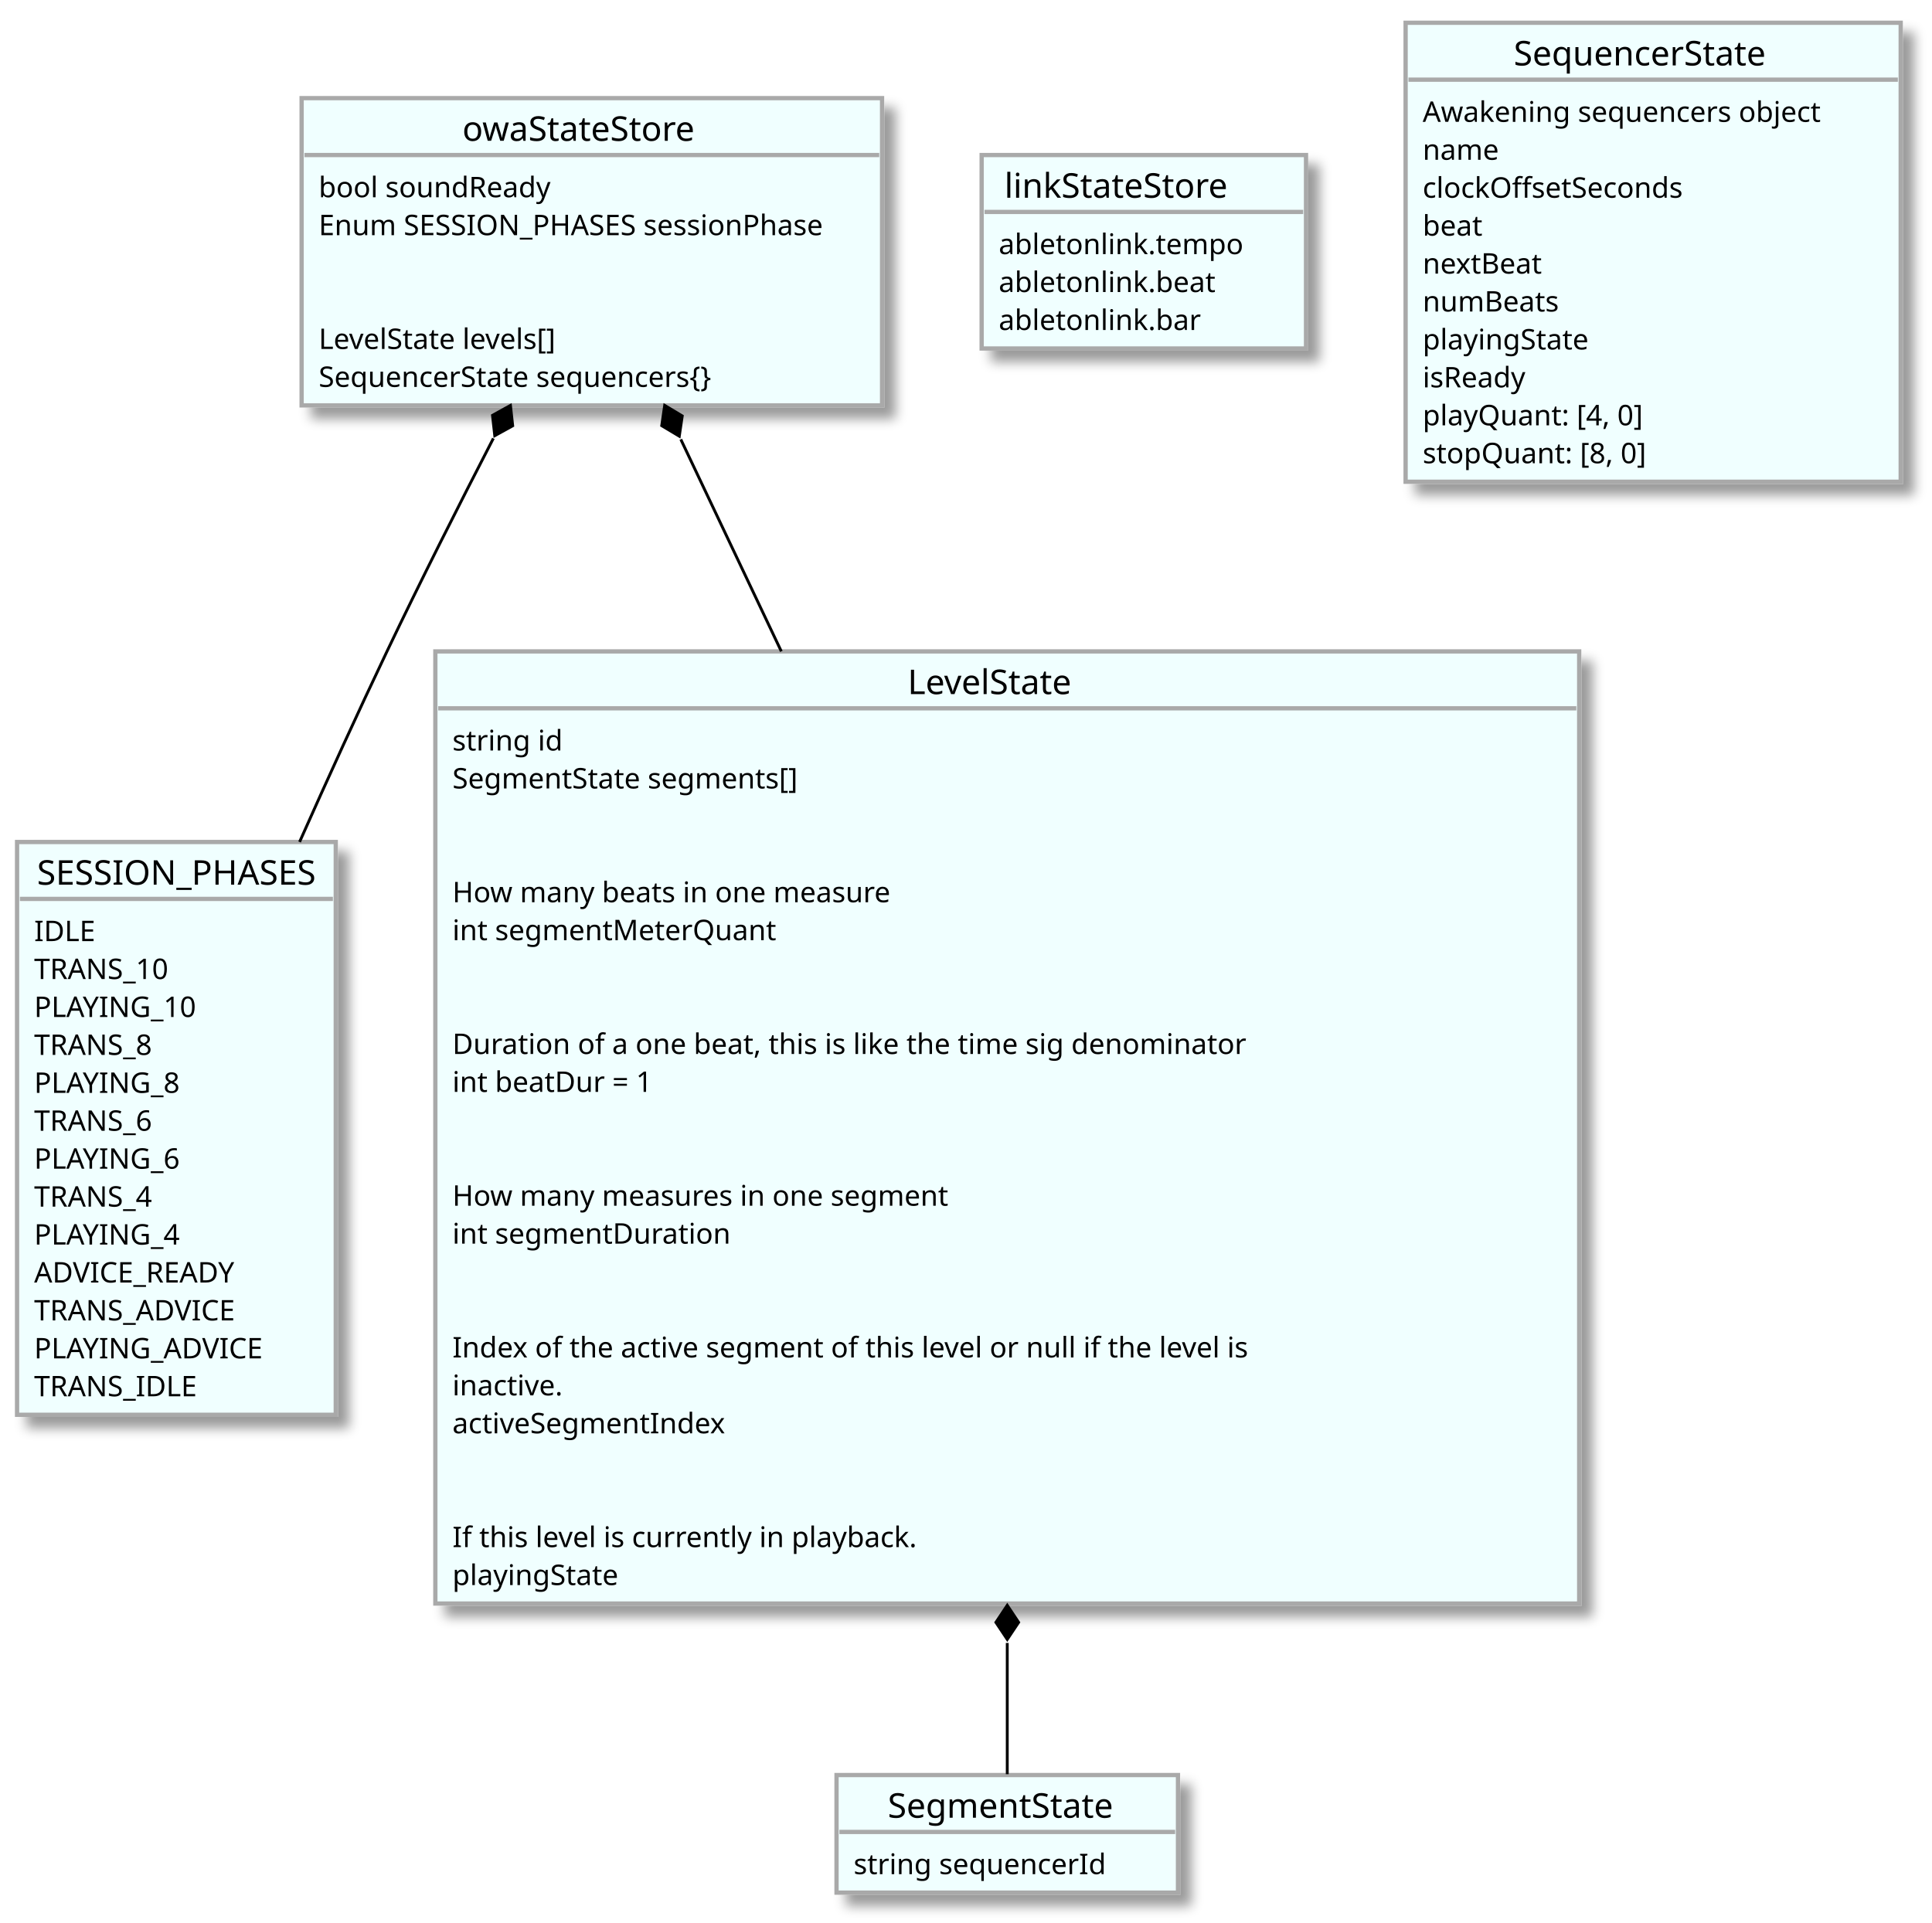
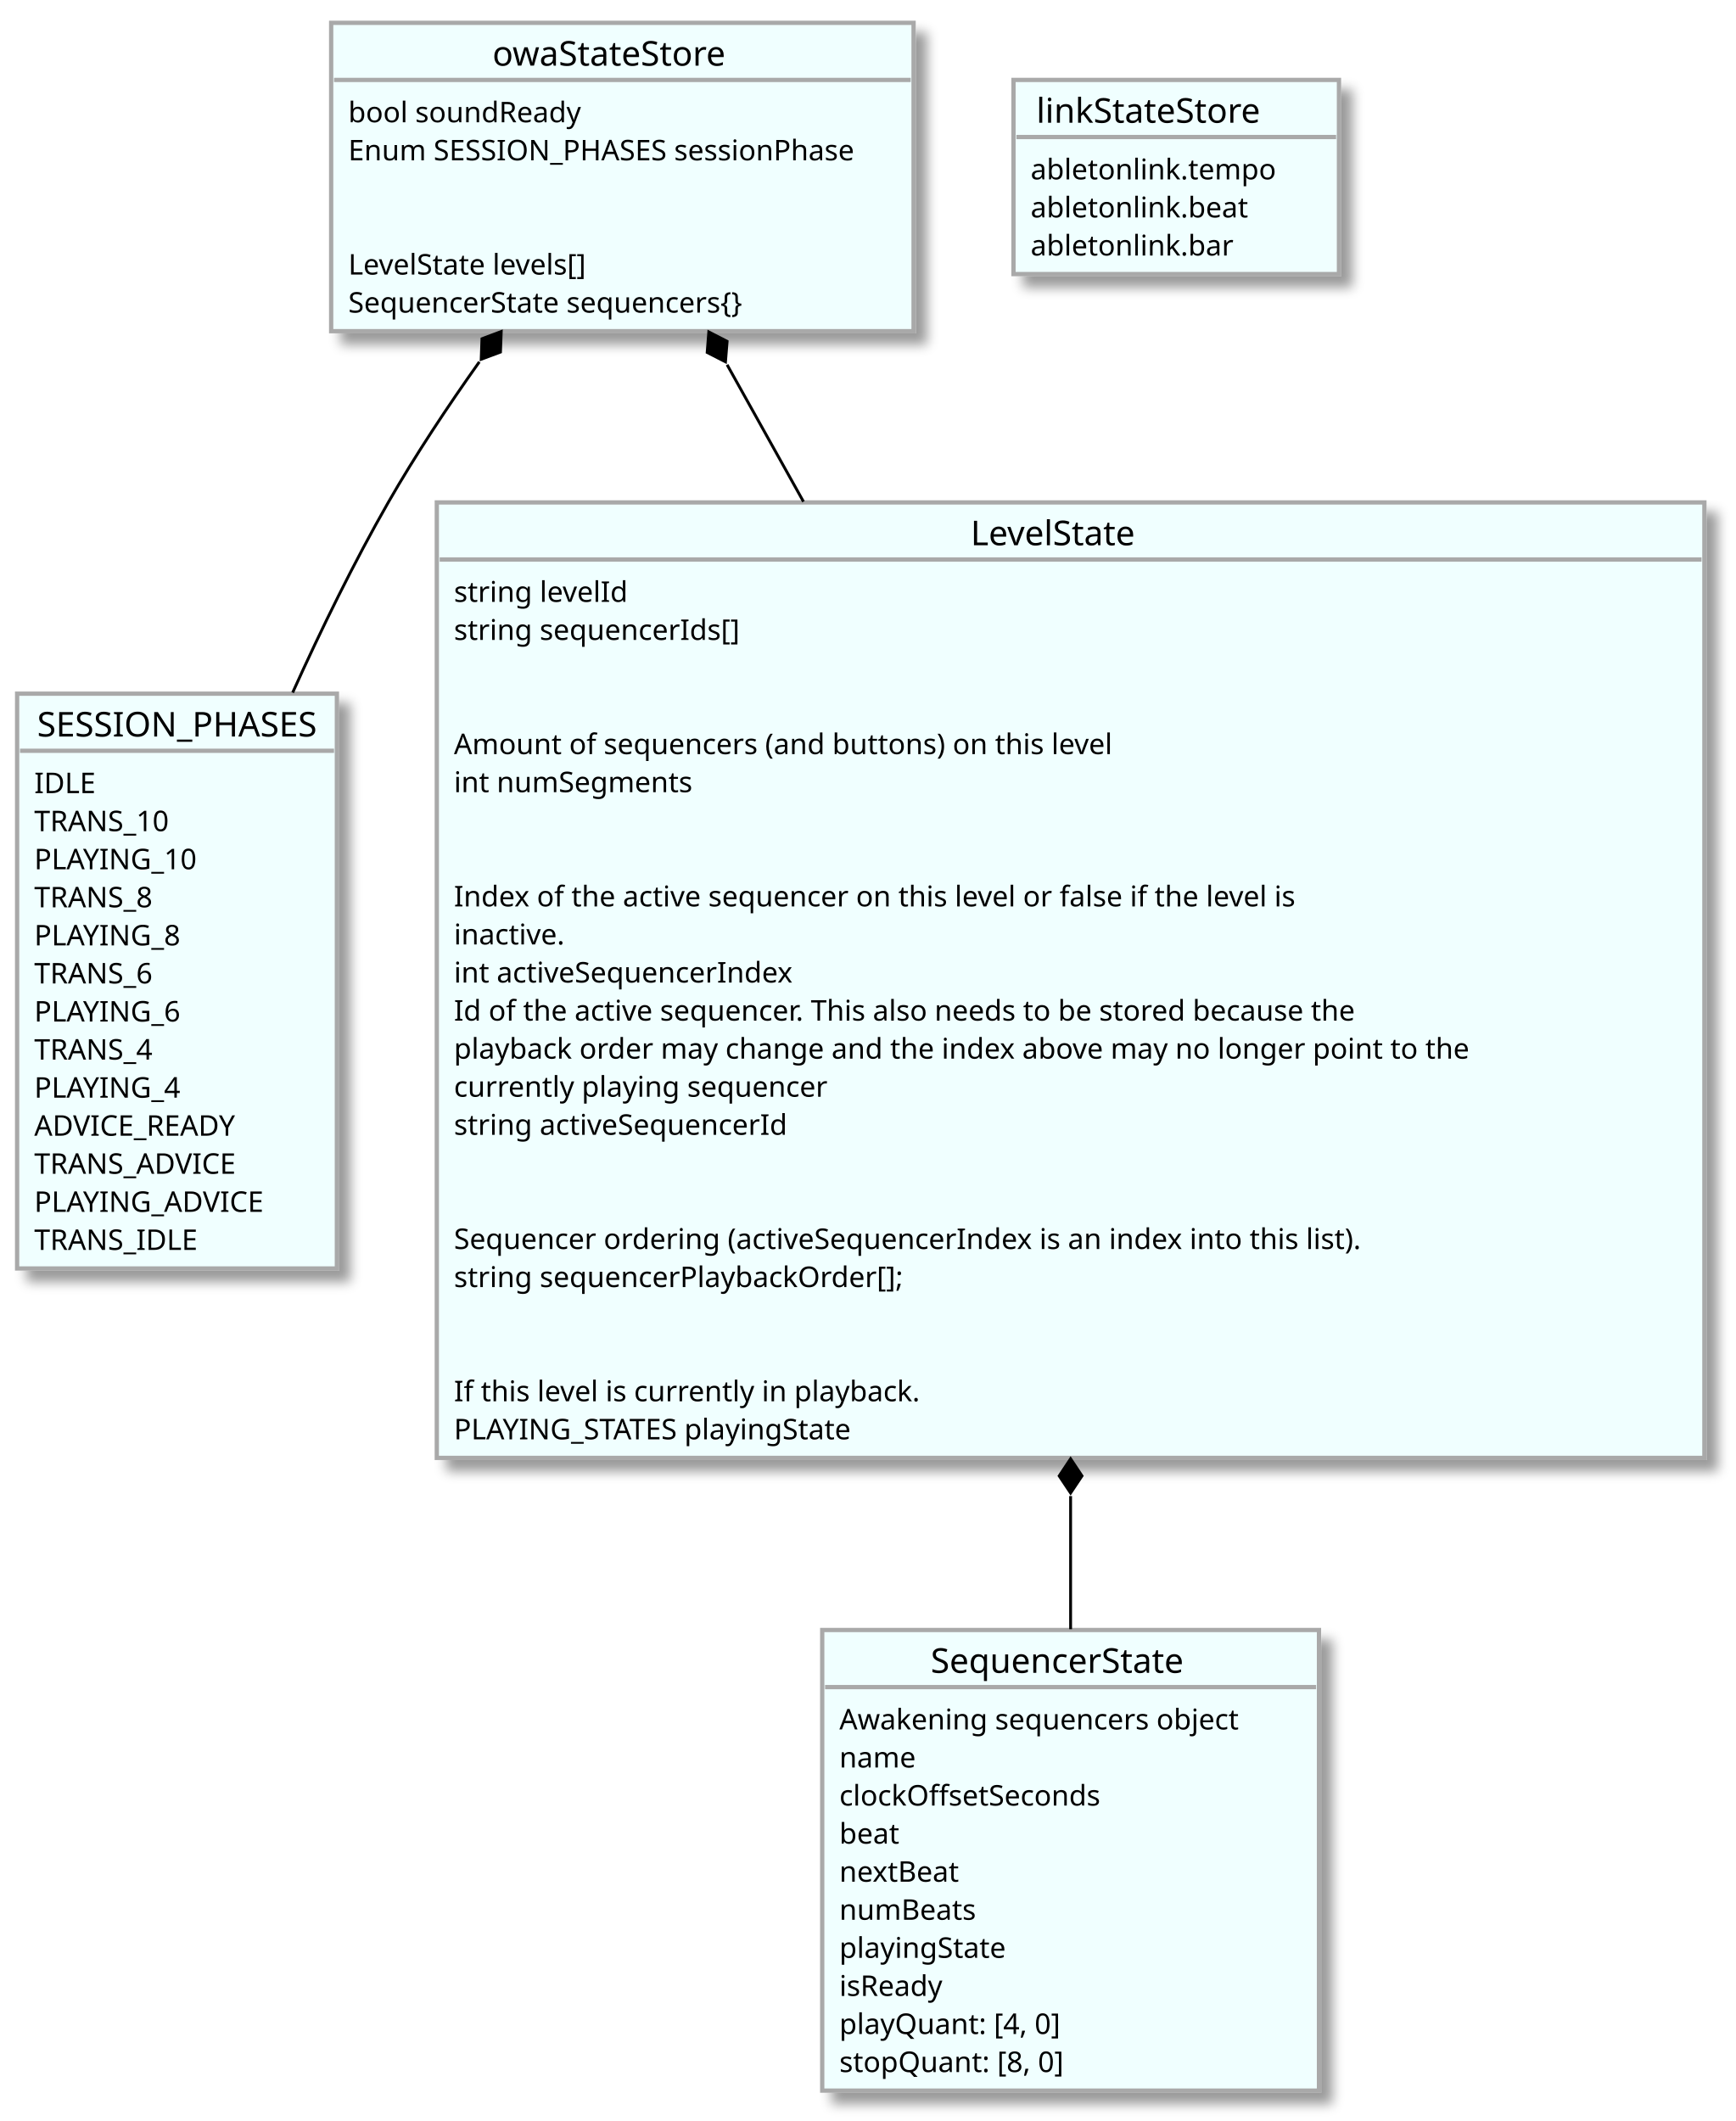
- <svg xmlns="http://www.w3.org/2000/svg" contentScriptType="application/ecmascript" contentStyleType="text/css" height="676px" preserveAspectRatio="none" style="width:679px;height:676px;" version="1.1" viewBox="0 0 679 676" width="679px" zoomAndPan="magnify">
+ <svg xmlns="http://www.w3.org/2000/svg" contentScriptType="application/ecmascript" contentStyleType="text/css" height="743px" preserveAspectRatio="none" style="width:608px;height:743px;" version="1.1" viewBox="0 0 608 743" width="608px" zoomAndPan="magnify">
  <defs>
-     <filter height="300%" id="f121lclyc7h5rl" width="300%" x="-1" y="-1">
+     <filter height="300%" id="f19zjy76yllnuh" width="300%" x="-1" y="-1">
      <feGaussianBlur result="blurOut" stdDeviation="2.0" />
      <feColorMatrix in="blurOut" result="blurOut2" type="matrix" values="0 0 0 0 0 0 0 0 0 0 0 0 0 0 0 0 0 0 .4 0" />
      <feOffset dx="4.0" dy="4.0" in="blurOut2" result="blurOut3" />
      <feBlend in="SourceGraphic" in2="blurOut3" mode="normal" />
    </filter>
  </defs>
  <g>
-     <rect fill="#F0FFFF" filter="url(#f121lclyc7h5rl)" height="108.012" style="stroke: #A9A9A9; stroke-width: 1.5;" width="204" x="106" y="34.5" />
-     <text fill="#000000" font-family="Monaco" font-size="12" lengthAdjust="spacingAndGlyphs" textLength="91" x="162.5" y="49.502">owaStateStore</text>
-     <line style="stroke: #A9A9A9; stroke-width: 1.5;" x1="107" x2="309" y1="54.502" y2="54.502" />
-     <text fill="#000000" font-family="Monaco" font-size="10" lengthAdjust="spacingAndGlyphs" textLength="90" x="112" y="69.337">bool soundReady</text>
-     <text fill="#000000" font-family="Monaco" font-size="10" lengthAdjust="spacingAndGlyphs" textLength="192" x="112" y="82.672">Enum SESSION_PHASES sessionPhase</text>
-     <text fill="#000000" font-family="Monaco" font-size="10" lengthAdjust="spacingAndGlyphs" textLength="0" x="118" y="96.007" />
-     <text fill="#000000" font-family="Monaco" font-size="10" lengthAdjust="spacingAndGlyphs" textLength="0" x="118" y="109.342" />
-     <text fill="#000000" font-family="Monaco" font-size="10" lengthAdjust="spacingAndGlyphs" textLength="114" x="112" y="122.677">LevelState levels[]</text>
-     <text fill="#000000" font-family="Monaco" font-size="10" lengthAdjust="spacingAndGlyphs" textLength="162" x="112" y="136.012">SequencerState sequencers{}</text>
-     <rect fill="#F0FFFF" filter="url(#f121lclyc7h5rl)" height="201.356" style="stroke: #A9A9A9; stroke-width: 1.5;" width="112" x="6" y="296" />
-     <text fill="#000000" font-family="Monaco" font-size="12" lengthAdjust="spacingAndGlyphs" textLength="98" x="13" y="311.002">SESSION_PHASES</text>
-     <line style="stroke: #A9A9A9; stroke-width: 1.5;" x1="7" x2="117" y1="316.002" y2="316.002" />
-     <text fill="#000000" font-family="Monaco" font-size="10" lengthAdjust="spacingAndGlyphs" textLength="24" x="12" y="330.837">IDLE</text>
-     <text fill="#000000" font-family="Monaco" font-size="10" lengthAdjust="spacingAndGlyphs" textLength="48" x="12" y="344.172">TRANS_10</text>
-     <text fill="#000000" font-family="Monaco" font-size="10" lengthAdjust="spacingAndGlyphs" textLength="60" x="12" y="357.507">PLAYING_10</text>
-     <text fill="#000000" font-family="Monaco" font-size="10" lengthAdjust="spacingAndGlyphs" textLength="42" x="12" y="370.842">TRANS_8</text>
-     <text fill="#000000" font-family="Monaco" font-size="10" lengthAdjust="spacingAndGlyphs" textLength="54" x="12" y="384.177">PLAYING_8</text>
-     <text fill="#000000" font-family="Monaco" font-size="10" lengthAdjust="spacingAndGlyphs" textLength="42" x="12" y="397.512">TRANS_6</text>
-     <text fill="#000000" font-family="Monaco" font-size="10" lengthAdjust="spacingAndGlyphs" textLength="54" x="12" y="410.847">PLAYING_6</text>
-     <text fill="#000000" font-family="Monaco" font-size="10" lengthAdjust="spacingAndGlyphs" textLength="42" x="12" y="424.182">TRANS_4</text>
-     <text fill="#000000" font-family="Monaco" font-size="10" lengthAdjust="spacingAndGlyphs" textLength="54" x="12" y="437.517">PLAYING_4</text>
-     <text fill="#000000" font-family="Monaco" font-size="10" lengthAdjust="spacingAndGlyphs" textLength="72" x="12" y="450.852">ADVICE_READY</text>
-     <text fill="#000000" font-family="Monaco" font-size="10" lengthAdjust="spacingAndGlyphs" textLength="72" x="12" y="464.187">TRANS_ADVICE</text>
-     <text fill="#000000" font-family="Monaco" font-size="10" lengthAdjust="spacingAndGlyphs" textLength="84" x="12" y="477.522">PLAYING_ADVICE</text>
-     <text fill="#000000" font-family="Monaco" font-size="10" lengthAdjust="spacingAndGlyphs" textLength="60" x="12" y="490.856">TRANS_IDLE</text>
-     <rect fill="#F0FFFF" filter="url(#f121lclyc7h5rl)" height="334.706" style="stroke: #A9A9A9; stroke-width: 1.5;" width="402" x="153" y="229" />
-     <text fill="#000000" font-family="Monaco" font-size="12" lengthAdjust="spacingAndGlyphs" textLength="70" x="319" y="244.002">LevelState</text>
-     <line style="stroke: #A9A9A9; stroke-width: 1.5;" x1="154" x2="554" y1="249.002" y2="249.002" />
-     <text fill="#000000" font-family="Monaco" font-size="10" lengthAdjust="spacingAndGlyphs" textLength="54" x="159" y="263.837">string id</text>
-     <text fill="#000000" font-family="Monaco" font-size="10" lengthAdjust="spacingAndGlyphs" textLength="138" x="159" y="277.172">SegmentState segments[]</text>
-     <text fill="#000000" font-family="Monaco" font-size="10" lengthAdjust="spacingAndGlyphs" textLength="0" x="165" y="290.507" />
-     <text fill="#000000" font-family="Monaco" font-size="10" lengthAdjust="spacingAndGlyphs" textLength="0" x="165" y="303.842" />
-     <text fill="#000000" font-family="Monaco" font-size="10" lengthAdjust="spacingAndGlyphs" textLength="174" x="159" y="317.177">How many beats in one measure</text>
-     <text fill="#000000" font-family="Monaco" font-size="10" lengthAdjust="spacingAndGlyphs" textLength="126" x="159" y="330.512">int segmentMeterQuant</text>
-     <text fill="#000000" font-family="Monaco" font-size="10" lengthAdjust="spacingAndGlyphs" textLength="0" x="165" y="343.847" />
-     <text fill="#000000" font-family="Monaco" font-size="10" lengthAdjust="spacingAndGlyphs" textLength="0" x="165" y="357.182" />
-     <text fill="#000000" font-family="Monaco" font-size="10" lengthAdjust="spacingAndGlyphs" textLength="366" x="159" y="370.517">Duration of a one beat, this is like the time sig denominator</text>
-     <text fill="#000000" font-family="Monaco" font-size="10" lengthAdjust="spacingAndGlyphs" textLength="90" x="159" y="383.852">int beatDur = 1</text>
-     <text fill="#000000" font-family="Monaco" font-size="10" lengthAdjust="spacingAndGlyphs" textLength="0" x="165" y="397.187" />
-     <text fill="#000000" font-family="Monaco" font-size="10" lengthAdjust="spacingAndGlyphs" textLength="0" x="165" y="410.522" />
-     <text fill="#000000" font-family="Monaco" font-size="10" lengthAdjust="spacingAndGlyphs" textLength="192" x="159" y="423.856">How many measures in one segment</text>
-     <text fill="#000000" font-family="Monaco" font-size="10" lengthAdjust="spacingAndGlyphs" textLength="114" x="159" y="437.191">int segmentDuration</text>
-     <text fill="#000000" font-family="Monaco" font-size="10" lengthAdjust="spacingAndGlyphs" textLength="0" x="165" y="450.526" />
-     <text fill="#000000" font-family="Monaco" font-size="10" lengthAdjust="spacingAndGlyphs" textLength="0" x="165" y="463.861" />
-     <text fill="#000000" font-family="Monaco" font-size="10" lengthAdjust="spacingAndGlyphs" textLength="390" x="159" y="477.196">Index of the active segment of this level or null if the level is</text>
-     <text fill="#000000" font-family="Monaco" font-size="10" lengthAdjust="spacingAndGlyphs" textLength="54" x="159" y="490.531">inactive.</text>
-     <text fill="#000000" font-family="Monaco" font-size="10" lengthAdjust="spacingAndGlyphs" textLength="108" x="159" y="503.866">activeSegmentIndex</text>
-     <text fill="#000000" font-family="Monaco" font-size="10" lengthAdjust="spacingAndGlyphs" textLength="0" x="165" y="517.201" />
-     <text fill="#000000" font-family="Monaco" font-size="10" lengthAdjust="spacingAndGlyphs" textLength="0" x="165" y="530.536" />
-     <text fill="#000000" font-family="Monaco" font-size="10" lengthAdjust="spacingAndGlyphs" textLength="234" x="159" y="543.871">If this level is currently in playback.</text>
-     <text fill="#000000" font-family="Monaco" font-size="10" lengthAdjust="spacingAndGlyphs" textLength="72" x="159" y="557.206">playingState</text>
-     <rect fill="#F0FFFF" filter="url(#f121lclyc7h5rl)" height="41.337" style="stroke: #A9A9A9; stroke-width: 1.5;" width="120" x="294" y="624" />
-     <text fill="#000000" font-family="Monaco" font-size="12" lengthAdjust="spacingAndGlyphs" textLength="84" x="312" y="639.002">SegmentState</text>
-     <line style="stroke: #A9A9A9; stroke-width: 1.5;" x1="295" x2="413" y1="644.002" y2="644.002" />
-     <text fill="#000000" font-family="Monaco" font-size="10" lengthAdjust="spacingAndGlyphs" textLength="108" x="300" y="658.837">string sequencerId</text>
-     <rect fill="#F0FFFF" filter="url(#f121lclyc7h5rl)" height="68.007" style="stroke: #A9A9A9; stroke-width: 1.5;" width="114" x="345" y="54.5" />
-     <text fill="#000000" font-family="Monaco" font-size="12" lengthAdjust="spacingAndGlyphs" textLength="98" x="353" y="69.502">linkStateStore</text>
-     <line style="stroke: #A9A9A9; stroke-width: 1.5;" x1="346" x2="458" y1="74.502" y2="74.502" />
-     <text fill="#000000" font-family="Monaco" font-size="10" lengthAdjust="spacingAndGlyphs" textLength="102" x="351" y="89.337">abletonlink.tempo</text>
-     <text fill="#000000" font-family="Monaco" font-size="10" lengthAdjust="spacingAndGlyphs" textLength="96" x="351" y="102.672">abletonlink.beat</text>
-     <text fill="#000000" font-family="Monaco" font-size="10" lengthAdjust="spacingAndGlyphs" textLength="90" x="351" y="116.007">abletonlink.bar</text>
-     <rect fill="#F0FFFF" filter="url(#f121lclyc7h5rl)" height="161.352" style="stroke: #A9A9A9; stroke-width: 1.5;" width="174" x="494" y="8" />
-     <text fill="#000000" font-family="Monaco" font-size="12" lengthAdjust="spacingAndGlyphs" textLength="98" x="532" y="23.002">SequencerState</text>
-     <line style="stroke: #A9A9A9; stroke-width: 1.5;" x1="495" x2="667" y1="28.002" y2="28.002" />
-     <text fill="#000000" font-family="Monaco" font-size="10" lengthAdjust="spacingAndGlyphs" textLength="162" x="500" y="42.837">Awakening sequencers object</text>
-     <text fill="#000000" font-family="Monaco" font-size="10" lengthAdjust="spacingAndGlyphs" textLength="24" x="500" y="56.172">name</text>
-     <text fill="#000000" font-family="Monaco" font-size="10" lengthAdjust="spacingAndGlyphs" textLength="108" x="500" y="69.507">clockOffsetSeconds</text>
-     <text fill="#000000" font-family="Monaco" font-size="10" lengthAdjust="spacingAndGlyphs" textLength="24" x="500" y="82.842">beat</text>
-     <text fill="#000000" font-family="Monaco" font-size="10" lengthAdjust="spacingAndGlyphs" textLength="48" x="500" y="96.177">nextBeat</text>
-     <text fill="#000000" font-family="Monaco" font-size="10" lengthAdjust="spacingAndGlyphs" textLength="48" x="500" y="109.512">numBeats</text>
-     <text fill="#000000" font-family="Monaco" font-size="10" lengthAdjust="spacingAndGlyphs" textLength="72" x="500" y="122.847">playingState</text>
-     <text fill="#000000" font-family="Monaco" font-size="10" lengthAdjust="spacingAndGlyphs" textLength="42" x="500" y="136.182">isReady</text>
-     <text fill="#000000" font-family="Monaco" font-size="10" lengthAdjust="spacingAndGlyphs" textLength="102" x="500" y="149.517">playQuant: [4, 0]</text>
-     <text fill="#000000" font-family="Monaco" font-size="10" lengthAdjust="spacingAndGlyphs" textLength="102" x="500" y="162.852">stopQuant: [8, 0]</text>
-     <path d="M173.39,154.109 C161.267,177.589 147.753,204.342 136,229 C125.741,250.524 115.142,273.812 105.282,295.985 " fill="none" id="owaStateStore-SESSION_PHASES" style="stroke: #000000; stroke-width: 1.0;" />
-     <polygon fill="#000000" points="179.4,142.514,173.088,146,173.878,153.168,180.19,149.682,179.4,142.514" style="stroke: #000000; stroke-width: 1.0;" />
-     <path d="M239.26,154.445 C249.79,176.66 262.066,202.557 274.595,228.989 " fill="none" id="owaStateStore-LevelState" style="stroke: #000000; stroke-width: 1.0;" />
-     <polygon fill="#000000" points="233.598,142.502,232.554,149.637,238.738,153.345,239.783,146.21,233.598,142.502" style="stroke: #000000; stroke-width: 1.0;" />
-     <path d="M354,577.569 C354,595.764 354,611.863 354,623.709 " fill="none" id="LevelState-SegmentState" style="stroke: #000000; stroke-width: 1.0;" />
-     <polygon fill="#000000" points="354,564.324,350,570.324,354,576.324,358,570.324,354,564.324" style="stroke: #000000; stroke-width: 1.0;" />
+     <rect fill="#F0FFFF" filter="url(#f19zjy76yllnuh)" height="108.012" style="stroke: #A9A9A9; stroke-width: 1.5;" width="204" x="116" y="8" />
+     <text fill="#000000" font-family="Monaco" font-size="12" lengthAdjust="spacingAndGlyphs" textLength="91" x="172.5" y="23.002">owaStateStore</text>
+     <line style="stroke: #A9A9A9; stroke-width: 1.5;" x1="117" x2="319" y1="28.002" y2="28.002" />
+     <text fill="#000000" font-family="Monaco" font-size="10" lengthAdjust="spacingAndGlyphs" textLength="90" x="122" y="42.837">bool soundReady</text>
+     <text fill="#000000" font-family="Monaco" font-size="10" lengthAdjust="spacingAndGlyphs" textLength="192" x="122" y="56.172">Enum SESSION_PHASES sessionPhase</text>
+     <text fill="#000000" font-family="Monaco" font-size="10" lengthAdjust="spacingAndGlyphs" textLength="0" x="128" y="69.507" />
+     <text fill="#000000" font-family="Monaco" font-size="10" lengthAdjust="spacingAndGlyphs" textLength="0" x="128" y="82.842" />
+     <text fill="#000000" font-family="Monaco" font-size="10" lengthAdjust="spacingAndGlyphs" textLength="114" x="122" y="96.177">LevelState levels[]</text>
+     <text fill="#000000" font-family="Monaco" font-size="10" lengthAdjust="spacingAndGlyphs" textLength="162" x="122" y="109.512">SequencerState sequencers{}</text>
+     <rect fill="#F0FFFF" filter="url(#f19zjy76yllnuh)" height="201.356" style="stroke: #A9A9A9; stroke-width: 1.5;" width="112" x="6" y="243" />
+     <text fill="#000000" font-family="Monaco" font-size="12" lengthAdjust="spacingAndGlyphs" textLength="98" x="13" y="258.002">SESSION_PHASES</text>
+     <line style="stroke: #A9A9A9; stroke-width: 1.5;" x1="7" x2="117" y1="263.002" y2="263.002" />
+     <text fill="#000000" font-family="Monaco" font-size="10" lengthAdjust="spacingAndGlyphs" textLength="24" x="12" y="277.837">IDLE</text>
+     <text fill="#000000" font-family="Monaco" font-size="10" lengthAdjust="spacingAndGlyphs" textLength="48" x="12" y="291.172">TRANS_10</text>
+     <text fill="#000000" font-family="Monaco" font-size="10" lengthAdjust="spacingAndGlyphs" textLength="60" x="12" y="304.507">PLAYING_10</text>
+     <text fill="#000000" font-family="Monaco" font-size="10" lengthAdjust="spacingAndGlyphs" textLength="42" x="12" y="317.842">TRANS_8</text>
+     <text fill="#000000" font-family="Monaco" font-size="10" lengthAdjust="spacingAndGlyphs" textLength="54" x="12" y="331.177">PLAYING_8</text>
+     <text fill="#000000" font-family="Monaco" font-size="10" lengthAdjust="spacingAndGlyphs" textLength="42" x="12" y="344.512">TRANS_6</text>
+     <text fill="#000000" font-family="Monaco" font-size="10" lengthAdjust="spacingAndGlyphs" textLength="54" x="12" y="357.847">PLAYING_6</text>
+     <text fill="#000000" font-family="Monaco" font-size="10" lengthAdjust="spacingAndGlyphs" textLength="42" x="12" y="371.182">TRANS_4</text>
+     <text fill="#000000" font-family="Monaco" font-size="10" lengthAdjust="spacingAndGlyphs" textLength="54" x="12" y="384.517">PLAYING_4</text>
+     <text fill="#000000" font-family="Monaco" font-size="10" lengthAdjust="spacingAndGlyphs" textLength="72" x="12" y="397.852">ADVICE_READY</text>
+     <text fill="#000000" font-family="Monaco" font-size="10" lengthAdjust="spacingAndGlyphs" textLength="72" x="12" y="411.187">TRANS_ADVICE</text>
+     <text fill="#000000" font-family="Monaco" font-size="10" lengthAdjust="spacingAndGlyphs" textLength="84" x="12" y="424.522">PLAYING_ADVICE</text>
+     <text fill="#000000" font-family="Monaco" font-size="10" lengthAdjust="spacingAndGlyphs" textLength="60" x="12" y="437.856">TRANS_IDLE</text>
+     <rect fill="#F0FFFF" filter="url(#f19zjy76yllnuh)" height="334.706" style="stroke: #A9A9A9; stroke-width: 1.5;" width="444" x="153" y="176" />
+     <text fill="#000000" font-family="Monaco" font-size="12" lengthAdjust="spacingAndGlyphs" textLength="70" x="340" y="191.002">LevelState</text>
+     <line style="stroke: #A9A9A9; stroke-width: 1.5;" x1="154" x2="596" y1="196.002" y2="196.002" />
+     <text fill="#000000" font-family="Monaco" font-size="10" lengthAdjust="spacingAndGlyphs" textLength="84" x="159" y="210.837">string levelId</text>
+     <text fill="#000000" font-family="Monaco" font-size="10" lengthAdjust="spacingAndGlyphs" textLength="126" x="159" y="224.172">string sequencerIds[]</text>
+     <text fill="#000000" font-family="Monaco" font-size="10" lengthAdjust="spacingAndGlyphs" textLength="0" x="165" y="237.507" />
+     <text fill="#000000" font-family="Monaco" font-size="10" lengthAdjust="spacingAndGlyphs" textLength="0" x="165" y="250.842" />
+     <text fill="#000000" font-family="Monaco" font-size="10" lengthAdjust="spacingAndGlyphs" textLength="288" x="159" y="264.177">Amount of sequencers (and buttons) on this level</text>
+     <text fill="#000000" font-family="Monaco" font-size="10" lengthAdjust="spacingAndGlyphs" textLength="90" x="159" y="277.512">int numSegments</text>
+     <text fill="#000000" font-family="Monaco" font-size="10" lengthAdjust="spacingAndGlyphs" textLength="0" x="165" y="290.847" />
+     <text fill="#000000" font-family="Monaco" font-size="10" lengthAdjust="spacingAndGlyphs" textLength="0" x="165" y="304.182" />
+     <text fill="#000000" font-family="Monaco" font-size="10" lengthAdjust="spacingAndGlyphs" textLength="408" x="159" y="317.517">Index of the active sequencer on this level or false if the level is</text>
+     <text fill="#000000" font-family="Monaco" font-size="10" lengthAdjust="spacingAndGlyphs" textLength="54" x="159" y="330.852">inactive.</text>
+     <text fill="#000000" font-family="Monaco" font-size="10" lengthAdjust="spacingAndGlyphs" textLength="144" x="159" y="344.187">int activeSequencerIndex</text>
+     <text fill="#000000" font-family="Monaco" font-size="10" lengthAdjust="spacingAndGlyphs" textLength="414" x="159" y="357.522">Id of the active sequencer.  This also needs to be stored because the</text>
+     <text fill="#000000" font-family="Monaco" font-size="10" lengthAdjust="spacingAndGlyphs" textLength="432" x="159" y="370.856">playback order may change and the index above may no longer point to the</text>
+     <text fill="#000000" font-family="Monaco" font-size="10" lengthAdjust="spacingAndGlyphs" textLength="162" x="159" y="384.191">currently playing sequencer</text>
+     <text fill="#000000" font-family="Monaco" font-size="10" lengthAdjust="spacingAndGlyphs" textLength="144" x="159" y="397.526">string activeSequencerId</text>
+     <text fill="#000000" font-family="Monaco" font-size="10" lengthAdjust="spacingAndGlyphs" textLength="0" x="165" y="410.861" />
+     <text fill="#000000" font-family="Monaco" font-size="10" lengthAdjust="spacingAndGlyphs" textLength="0" x="165" y="424.196" />
+     <text fill="#000000" font-family="Monaco" font-size="10" lengthAdjust="spacingAndGlyphs" textLength="414" x="159" y="437.531">Sequencer ordering (activeSequencerIndex is an index into this list).</text>
+     <text fill="#000000" font-family="Monaco" font-size="10" lengthAdjust="spacingAndGlyphs" textLength="192" x="159" y="450.866">string sequencerPlaybackOrder[];</text>
+     <text fill="#000000" font-family="Monaco" font-size="10" lengthAdjust="spacingAndGlyphs" textLength="0" x="165" y="464.201" />
+     <text fill="#000000" font-family="Monaco" font-size="10" lengthAdjust="spacingAndGlyphs" textLength="0" x="165" y="477.536" />
+     <text fill="#000000" font-family="Monaco" font-size="10" lengthAdjust="spacingAndGlyphs" textLength="234" x="159" y="490.871">If this level is currently in playback.</text>
+     <text fill="#000000" font-family="Monaco" font-size="10" lengthAdjust="spacingAndGlyphs" textLength="162" x="159" y="504.206">PLAYING_STATES playingState</text>
+     <rect fill="#F0FFFF" filter="url(#f19zjy76yllnuh)" height="68.007" style="stroke: #A9A9A9; stroke-width: 1.5;" width="114" x="355" y="28" />
+     <text fill="#000000" font-family="Monaco" font-size="12" lengthAdjust="spacingAndGlyphs" textLength="98" x="363" y="43.002">linkStateStore</text>
+     <line style="stroke: #A9A9A9; stroke-width: 1.5;" x1="356" x2="468" y1="48.002" y2="48.002" />
+     <text fill="#000000" font-family="Monaco" font-size="10" lengthAdjust="spacingAndGlyphs" textLength="102" x="361" y="62.837">abletonlink.tempo</text>
+     <text fill="#000000" font-family="Monaco" font-size="10" lengthAdjust="spacingAndGlyphs" textLength="96" x="361" y="76.172">abletonlink.beat</text>
+     <text fill="#000000" font-family="Monaco" font-size="10" lengthAdjust="spacingAndGlyphs" textLength="90" x="361" y="89.507">abletonlink.bar</text>
+     <rect fill="#F0FFFF" filter="url(#f19zjy76yllnuh)" height="161.352" style="stroke: #A9A9A9; stroke-width: 1.5;" width="174" x="288" y="571" />
+     <text fill="#000000" font-family="Monaco" font-size="12" lengthAdjust="spacingAndGlyphs" textLength="98" x="326" y="586.002">SequencerState</text>
+     <line style="stroke: #A9A9A9; stroke-width: 1.5;" x1="289" x2="461" y1="591.002" y2="591.002" />
+     <text fill="#000000" font-family="Monaco" font-size="10" lengthAdjust="spacingAndGlyphs" textLength="162" x="294" y="605.837">Awakening sequencers object</text>
+     <text fill="#000000" font-family="Monaco" font-size="10" lengthAdjust="spacingAndGlyphs" textLength="24" x="294" y="619.172">name</text>
+     <text fill="#000000" font-family="Monaco" font-size="10" lengthAdjust="spacingAndGlyphs" textLength="108" x="294" y="632.507">clockOffsetSeconds</text>
+     <text fill="#000000" font-family="Monaco" font-size="10" lengthAdjust="spacingAndGlyphs" textLength="24" x="294" y="645.842">beat</text>
+     <text fill="#000000" font-family="Monaco" font-size="10" lengthAdjust="spacingAndGlyphs" textLength="48" x="294" y="659.177">nextBeat</text>
+     <text fill="#000000" font-family="Monaco" font-size="10" lengthAdjust="spacingAndGlyphs" textLength="48" x="294" y="672.512">numBeats</text>
+     <text fill="#000000" font-family="Monaco" font-size="10" lengthAdjust="spacingAndGlyphs" textLength="72" x="294" y="685.847">playingState</text>
+     <text fill="#000000" font-family="Monaco" font-size="10" lengthAdjust="spacingAndGlyphs" textLength="42" x="294" y="699.182">isReady</text>
+     <text fill="#000000" font-family="Monaco" font-size="10" lengthAdjust="spacingAndGlyphs" textLength="102" x="294" y="712.517">playQuant: [4, 0]</text>
+     <text fill="#000000" font-family="Monaco" font-size="10" lengthAdjust="spacingAndGlyphs" textLength="102" x="294" y="725.852">stopQuant: [8, 0]</text>
+     <path d="M167.898,126.762 C156.747,142.465 145.445,159.495 136,176 C123.999,196.97 112.602,220.252 102.507,242.625 " fill="none" id="owaStateStore-SESSION_PHASES" style="stroke: #000000; stroke-width: 1.0;" />
+     <polygon fill="#000000" points="175.568,116.125,168.814,118.652,168.549,125.858,175.303,123.331,175.568,116.125" style="stroke: #000000; stroke-width: 1.0;" />
+     <path d="M254.682,127.77 C262.92,142.542 272.027,158.87 281.434,175.736 " fill="none" id="owaStateStore-LevelState" style="stroke: #000000; stroke-width: 1.0;" />
+     <polygon fill="#000000" points="248.271,116.276,247.7,123.465,254.116,126.756,254.687,119.568,248.271,116.276" style="stroke: #000000; stroke-width: 1.0;" />
+     <path d="M375,524.086 C375,540.289 375,556.087 375,570.732 " fill="none" id="LevelState-SequencerState" style="stroke: #000000; stroke-width: 1.0;" />
+     <polygon fill="#000000" points="375,511.02,371,517.02,375,523.02,379,517.02,375,511.02" style="stroke: #000000; stroke-width: 1.0;" />
  </g>
</svg>
